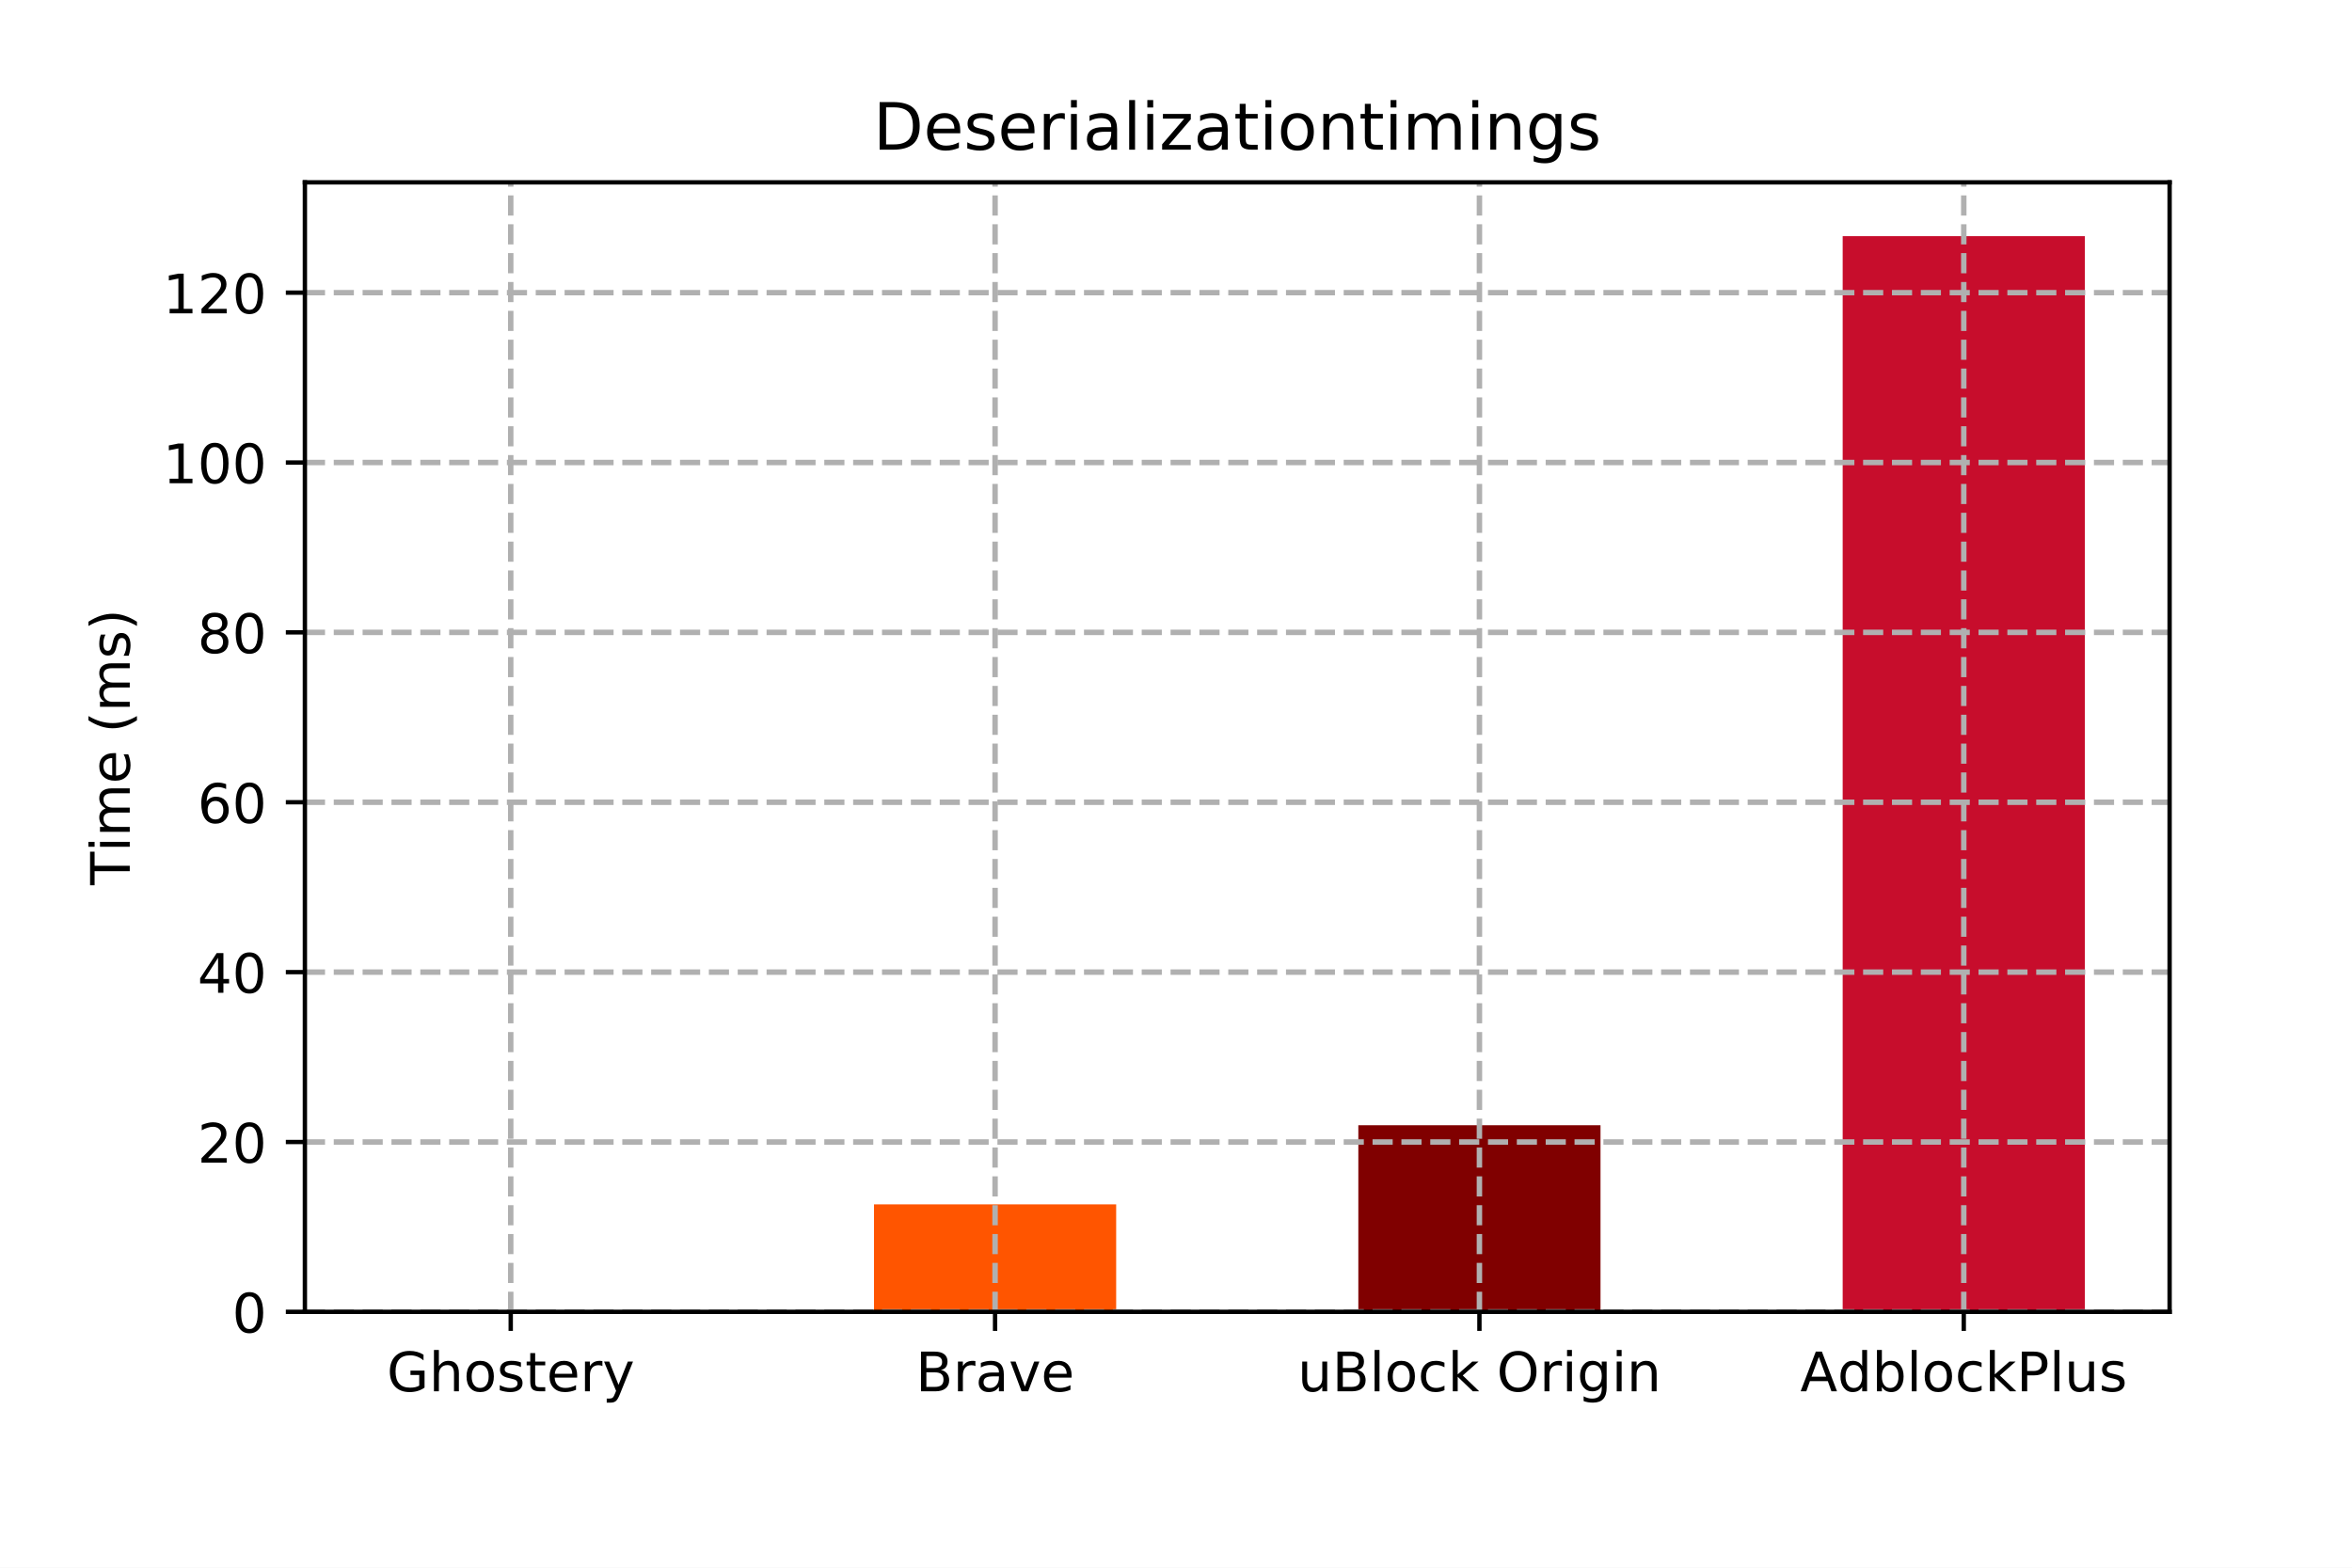
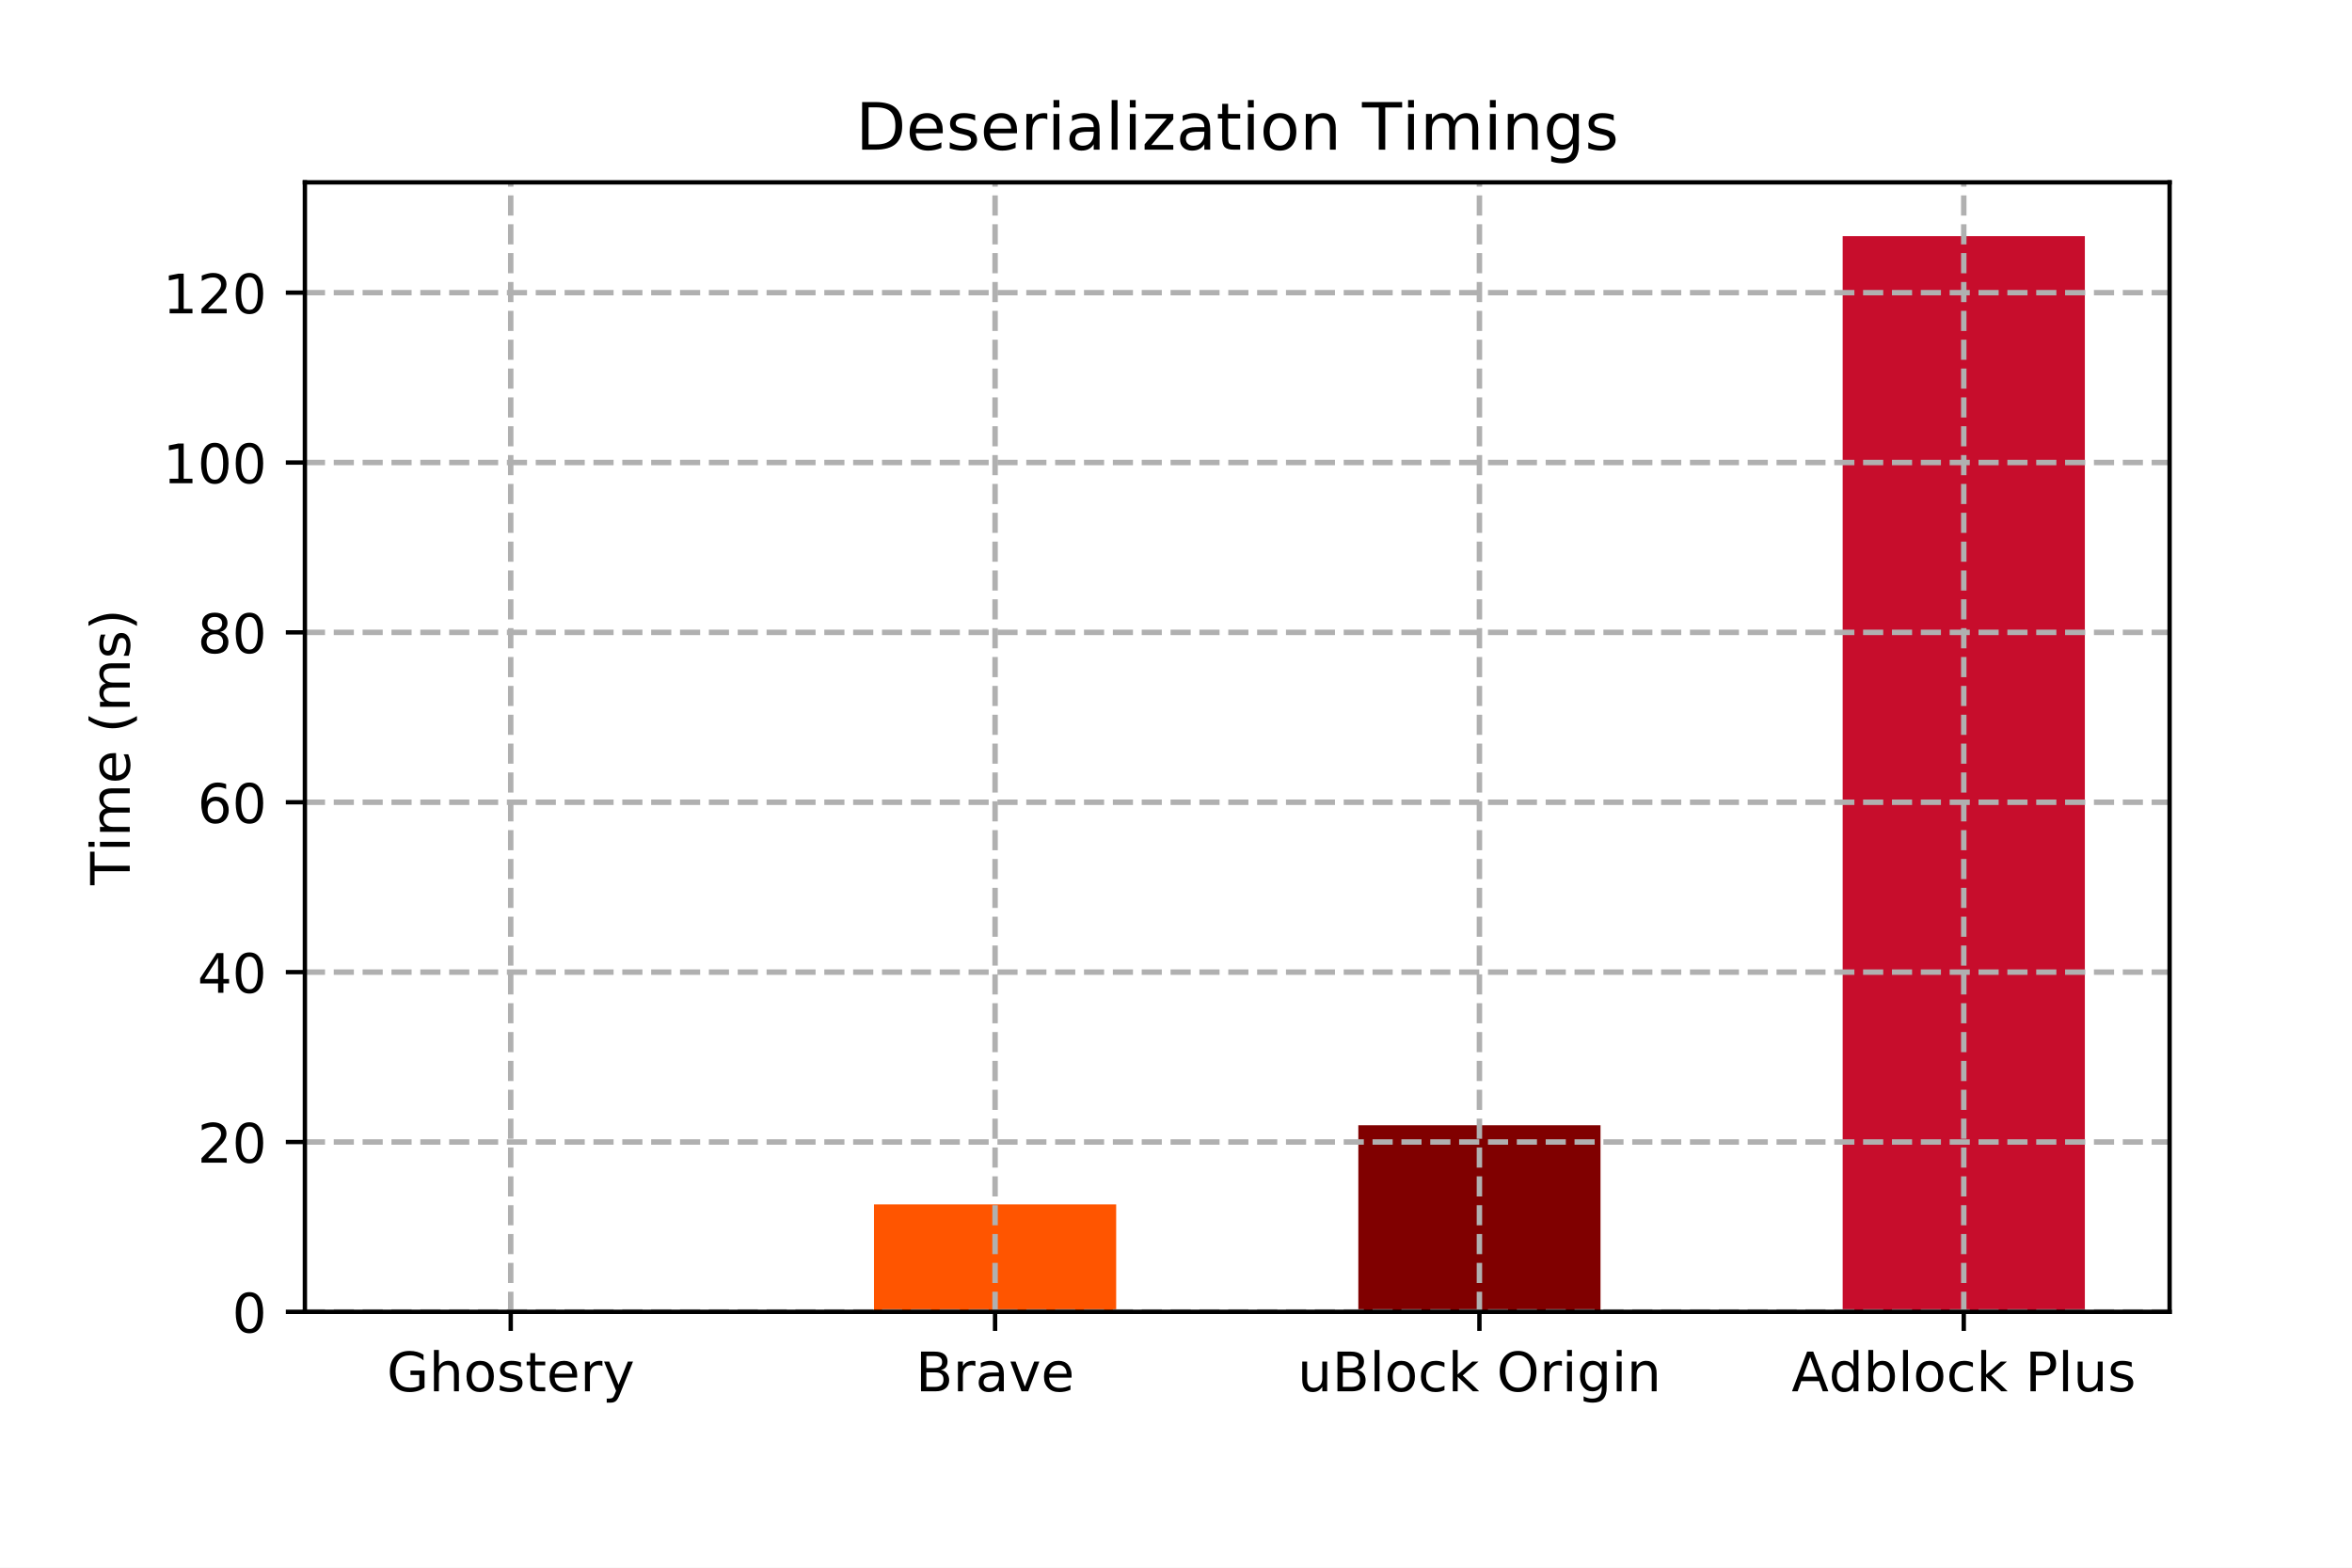
<svg xmlns="http://www.w3.org/2000/svg" xmlns:xlink="http://www.w3.org/1999/xlink" height="288pt" version="1.1" viewBox="0 0 432 288" width="432pt">
  <defs>
    <style type="text/css">
*{stroke-linecap:butt;stroke-linejoin:round;}
  </style>
  </defs>
  <g id="figure_1">
    <g id="patch_1">
      <path d="M 0 288  L 432 288  L 432 0  L 0 0  z " style="fill:#ffffff;" />
    </g>
    <g id="axes_1">
      <g id="patch_2">
        <path d="M 56 241  L 398.5 241  L 398.5 33.5  L 56 33.5  z " style="fill:#ffffff;" />
      </g>
      <g id="patch_3">
-         <path clip-path="url(#p1ae965afb1)" d="M 71.568 241  L 116.049 241  L 116.049 240.947  L 71.568 240.947  z " style="fill:#00aff0;" />
+         <path clip-path="url(#pb07fe6043b)" d="M 71.568 241  L 116.049 241  L 116.049 240.947  L 71.568 240.947  z " style="fill:#00aff0;" />
      </g>
      <g id="patch_4">
-         <path clip-path="url(#p1ae965afb1)" d="M 160.529 241  L 205.01 241  L 205.01 221.249  L 160.529 221.249  z " style="fill:#ff5500;" />
+         <path clip-path="url(#pb07fe6043b)" d="M 160.529 241  L 205.01 241  L 205.01 221.249  L 160.529 221.249  z " style="fill:#ff5500;" />
      </g>
      <g id="patch_5">
-         <path clip-path="url(#p1ae965afb1)" d="M 249.49 241  L 293.971 241  L 293.971 206.72  L 249.49 206.72  z " style="fill:#800000;" />
+         <path clip-path="url(#pb07fe6043b)" d="M 249.49 241  L 293.971 241  L 293.971 206.72  L 249.49 206.72  z " style="fill:#800000;" />
      </g>
      <g id="patch_6">
-         <path clip-path="url(#p1ae965afb1)" d="M 338.451 241  L 382.932 241  L 382.932 43.381  L 338.451 43.381  z " style="fill:#c70d2c;" />
+         <path clip-path="url(#pb07fe6043b)" d="M 338.451 241  L 382.932 241  L 382.932 43.381  L 338.451 43.381  z " style="fill:#c70d2c;" />
      </g>
      <g id="matplotlib.axis_1">
        <g id="xtick_1">
          <g id="line2d_1">
-             <path clip-path="url(#p1ae965afb1)" d="M 93.808 241  L 93.808 33.5  " style="fill:none;stroke:#b0b0b0;stroke-dasharray:3.7,1.6;stroke-dashoffset:0;" />
+             <path clip-path="url(#pb07fe6043b)" d="M 93.808 241  L 93.808 33.5  " style="fill:none;stroke:#b0b0b0;stroke-dasharray:3.7,1.6;stroke-dashoffset:0;" />
          </g>
          <g id="line2d_2">
            <defs>
-               <path d="M 0 0  L 0 3.5  " id="mc6740c5322" style="stroke:#000000;stroke-width:0.8;" />
-             </defs>
-             <g>
-               <use style="stroke:#000000;stroke-width:0.8;" x="93.808" xlink:href="#mc6740c5322" y="241" />
+               <path d="M 0 0  L 0 3.5  " id="m1c7ea84e8f" style="stroke:#000000;stroke-width:0.8;" />
+             </defs>
+             <g>
+               <use style="stroke:#000000;stroke-width:0.8;" x="93.808" xlink:href="#m1c7ea84e8f" y="241" />
            </g>
          </g>
          <g id="text_1">
            <defs>
              <path d="M 59.516 10.406  L 59.516 29.984  L 43.406 29.984  L 43.406 38.094  L 69.281 38.094  L 69.281 6.781  Q 63.578 2.734 56.688 0.656  Q 49.812 -1.422 42 -1.422  Q 24.906 -1.422 15.25 8.562  Q 5.609 18.562 5.609 36.375  Q 5.609 54.25 15.25 64.234  Q 24.906 74.219 42 74.219  Q 49.125 74.219 55.547 72.453  Q 61.969 70.703 67.391 67.281  L 67.391 56.781  Q 61.922 61.422 55.766 63.766  Q 49.609 66.109 42.828 66.109  Q 29.438 66.109 22.719 58.641  Q 16.016 51.172 16.016 36.375  Q 16.016 21.625 22.719 14.156  Q 29.438 6.688 42.828 6.688  Q 48.047 6.688 52.141 7.594  Q 56.25 8.5 59.516 10.406  z " id="DejaVuSans-71" />
              <path d="M 54.891 33.016  L 54.891 0  L 45.906 0  L 45.906 32.719  Q 45.906 40.484 42.875 44.328  Q 39.844 48.188 33.797 48.188  Q 26.516 48.188 22.312 43.547  Q 18.109 38.922 18.109 30.906  L 18.109 0  L 9.078 0  L 9.078 75.984  L 18.109 75.984  L 18.109 46.188  Q 21.344 51.125 25.703 53.562  Q 30.078 56 35.797 56  Q 45.219 56 50.047 50.172  Q 54.891 44.344 54.891 33.016  z " id="DejaVuSans-104" />
              <path d="M 30.609 48.391  Q 23.391 48.391 19.188 42.75  Q 14.984 37.109 14.984 27.297  Q 14.984 17.484 19.156 11.844  Q 23.344 6.203 30.609 6.203  Q 37.797 6.203 41.984 11.859  Q 46.188 17.531 46.188 27.297  Q 46.188 37.016 41.984 42.703  Q 37.797 48.391 30.609 48.391  z M 30.609 56  Q 42.328 56 49.016 48.375  Q 55.719 40.766 55.719 27.297  Q 55.719 13.875 49.016 6.219  Q 42.328 -1.422 30.609 -1.422  Q 18.844 -1.422 12.172 6.219  Q 5.516 13.875 5.516 27.297  Q 5.516 40.766 12.172 48.375  Q 18.844 56 30.609 56  z " id="DejaVuSans-111" />
              <path d="M 44.281 53.078  L 44.281 44.578  Q 40.484 46.531 36.375 47.5  Q 32.281 48.484 27.875 48.484  Q 21.188 48.484 17.844 46.438  Q 14.5 44.391 14.5 40.281  Q 14.5 37.156 16.891 35.375  Q 19.281 33.594 26.516 31.984  L 29.594 31.297  Q 39.156 29.25 43.188 25.516  Q 47.219 21.781 47.219 15.094  Q 47.219 7.469 41.188 3.016  Q 35.156 -1.422 24.609 -1.422  Q 20.219 -1.422 15.453 -0.562  Q 10.688 0.297 5.422 2  L 5.422 11.281  Q 10.406 8.688 15.234 7.391  Q 20.062 6.109 24.812 6.109  Q 31.156 6.109 34.562 8.281  Q 37.984 10.453 37.984 14.406  Q 37.984 18.062 35.516 20.016  Q 33.062 21.969 24.703 23.781  L 21.578 24.516  Q 13.234 26.266 9.516 29.906  Q 5.812 33.547 5.812 39.891  Q 5.812 47.609 11.281 51.797  Q 16.75 56 26.812 56  Q 31.781 56 36.172 55.266  Q 40.578 54.547 44.281 53.078  z " id="DejaVuSans-115" />
              <path d="M 18.312 70.219  L 18.312 54.688  L 36.812 54.688  L 36.812 47.703  L 18.312 47.703  L 18.312 18.016  Q 18.312 11.328 20.141 9.422  Q 21.969 7.516 27.594 7.516  L 36.812 7.516  L 36.812 0  L 27.594 0  Q 17.188 0 13.234 3.875  Q 9.281 7.766 9.281 18.016  L 9.281 47.703  L 2.688 47.703  L 2.688 54.688  L 9.281 54.688  L 9.281 70.219  z " id="DejaVuSans-116" />
              <path d="M 56.203 29.594  L 56.203 25.203  L 14.891 25.203  Q 15.484 15.922 20.484 11.062  Q 25.484 6.203 34.422 6.203  Q 39.594 6.203 44.453 7.469  Q 49.312 8.734 54.109 11.281  L 54.109 2.781  Q 49.266 0.734 44.188 -0.344  Q 39.109 -1.422 33.891 -1.422  Q 20.797 -1.422 13.156 6.188  Q 5.516 13.812 5.516 26.812  Q 5.516 40.234 12.766 48.109  Q 20.016 56 32.328 56  Q 43.359 56 49.781 48.891  Q 56.203 41.797 56.203 29.594  z M 47.219 32.234  Q 47.125 39.594 43.094 43.984  Q 39.062 48.391 32.422 48.391  Q 24.906 48.391 20.391 44.141  Q 15.875 39.891 15.188 32.172  z " id="DejaVuSans-101" />
              <path d="M 41.109 46.297  Q 39.594 47.172 37.812 47.578  Q 36.031 48 33.891 48  Q 26.266 48 22.188 43.047  Q 18.109 38.094 18.109 28.812  L 18.109 0  L 9.078 0  L 9.078 54.688  L 18.109 54.688  L 18.109 46.188  Q 20.953 51.172 25.484 53.578  Q 30.031 56 36.531 56  Q 37.453 56 38.578 55.875  Q 39.703 55.766 41.062 55.516  z " id="DejaVuSans-114" />
              <path d="M 32.172 -5.078  Q 28.375 -14.844 24.75 -17.812  Q 21.141 -20.797 15.094 -20.797  L 7.906 -20.797  L 7.906 -13.281  L 13.188 -13.281  Q 16.891 -13.281 18.938 -11.516  Q 21 -9.766 23.484 -3.219  L 25.094 0.875  L 2.984 54.688  L 12.5 54.688  L 29.594 11.922  L 46.688 54.688  L 56.203 54.688  z " id="DejaVuSans-121" />
            </defs>
            <g transform="translate(71.04985 255.5984)scale(0.1 -0.1)">
              <use xlink:href="#DejaVuSans-71" />
              <use x="77.49" xlink:href="#DejaVuSans-104" />
              <use x="140.869" xlink:href="#DejaVuSans-111" />
              <use x="202.051" xlink:href="#DejaVuSans-115" />
              <use x="254.15" xlink:href="#DejaVuSans-116" />
              <use x="293.359" xlink:href="#DejaVuSans-101" />
              <use x="354.883" xlink:href="#DejaVuSans-114" />
              <use x="395.996" xlink:href="#DejaVuSans-121" />
            </g>
          </g>
        </g>
        <g id="xtick_2">
          <g id="line2d_3">
-             <path clip-path="url(#p1ae965afb1)" d="M 182.769 241  L 182.769 33.5  " style="fill:none;stroke:#b0b0b0;stroke-dasharray:3.7,1.6;stroke-dashoffset:0;" />
+             <path clip-path="url(#pb07fe6043b)" d="M 182.769 241  L 182.769 33.5  " style="fill:none;stroke:#b0b0b0;stroke-dasharray:3.7,1.6;stroke-dashoffset:0;" />
          </g>
          <g id="line2d_4">
            <g>
-               <use style="stroke:#000000;stroke-width:0.8;" x="182.769" xlink:href="#mc6740c5322" y="241" />
+               <use style="stroke:#000000;stroke-width:0.8;" x="182.769" xlink:href="#m1c7ea84e8f" y="241" />
            </g>
          </g>
          <g id="text_2">
            <defs>
              <path d="M 19.672 34.812  L 19.672 8.109  L 35.5 8.109  Q 43.453 8.109 47.281 11.406  Q 51.125 14.703 51.125 21.484  Q 51.125 28.328 47.281 31.562  Q 43.453 34.812 35.5 34.812  z M 19.672 64.797  L 19.672 42.828  L 34.281 42.828  Q 41.5 42.828 45.031 45.531  Q 48.578 48.25 48.578 53.812  Q 48.578 59.328 45.031 62.062  Q 41.5 64.797 34.281 64.797  z M 9.812 72.906  L 35.016 72.906  Q 46.297 72.906 52.391 68.219  Q 58.5 63.531 58.5 54.891  Q 58.5 48.188 55.375 44.234  Q 52.25 40.281 46.188 39.312  Q 53.469 37.75 57.5 32.781  Q 61.531 27.828 61.531 20.406  Q 61.531 10.641 54.891 5.312  Q 48.25 0 35.984 0  L 9.812 0  z " id="DejaVuSans-66" />
              <path d="M 34.281 27.484  Q 23.391 27.484 19.188 25  Q 14.984 22.516 14.984 16.5  Q 14.984 11.719 18.141 8.906  Q 21.297 6.109 26.703 6.109  Q 34.188 6.109 38.703 11.406  Q 43.219 16.703 43.219 25.484  L 43.219 27.484  z M 52.203 31.203  L 52.203 0  L 43.219 0  L 43.219 8.297  Q 40.141 3.328 35.547 0.953  Q 30.953 -1.422 24.312 -1.422  Q 15.922 -1.422 10.953 3.297  Q 6 8.016 6 15.922  Q 6 25.141 12.172 29.828  Q 18.359 34.516 30.609 34.516  L 43.219 34.516  L 43.219 35.406  Q 43.219 41.609 39.141 45  Q 35.062 48.391 27.688 48.391  Q 23 48.391 18.547 47.266  Q 14.109 46.141 10.016 43.891  L 10.016 52.203  Q 14.938 54.109 19.578 55.047  Q 24.219 56 28.609 56  Q 40.484 56 46.344 49.844  Q 52.203 43.703 52.203 31.203  z " id="DejaVuSans-97" />
              <path d="M 2.984 54.688  L 12.5 54.688  L 29.594 8.797  L 46.688 54.688  L 56.203 54.688  L 35.688 0  L 23.484 0  z " id="DejaVuSans-118" />
            </defs>
            <g transform="translate(168.1835 255.5984)scale(0.1 -0.1)">
              <use xlink:href="#DejaVuSans-66" />
              <use x="68.604" xlink:href="#DejaVuSans-114" />
              <use x="109.717" xlink:href="#DejaVuSans-97" />
              <use x="170.996" xlink:href="#DejaVuSans-118" />
              <use x="230.176" xlink:href="#DejaVuSans-101" />
            </g>
          </g>
        </g>
        <g id="xtick_3">
          <g id="line2d_5">
-             <path clip-path="url(#p1ae965afb1)" d="M 271.731 241  L 271.731 33.5  " style="fill:none;stroke:#b0b0b0;stroke-dasharray:3.7,1.6;stroke-dashoffset:0;" />
+             <path clip-path="url(#pb07fe6043b)" d="M 271.731 241  L 271.731 33.5  " style="fill:none;stroke:#b0b0b0;stroke-dasharray:3.7,1.6;stroke-dashoffset:0;" />
          </g>
          <g id="line2d_6">
            <g>
-               <use style="stroke:#000000;stroke-width:0.8;" x="271.731" xlink:href="#mc6740c5322" y="241" />
+               <use style="stroke:#000000;stroke-width:0.8;" x="271.731" xlink:href="#m1c7ea84e8f" y="241" />
            </g>
          </g>
          <g id="text_3">
            <defs>
              <path d="M 8.5 21.578  L 8.5 54.688  L 17.484 54.688  L 17.484 21.922  Q 17.484 14.156 20.5 10.266  Q 23.531 6.391 29.594 6.391  Q 36.859 6.391 41.078 11.031  Q 45.312 15.672 45.312 23.688  L 45.312 54.688  L 54.297 54.688  L 54.297 0  L 45.312 0  L 45.312 8.406  Q 42.047 3.422 37.719 1  Q 33.406 -1.422 27.688 -1.422  Q 18.266 -1.422 13.375 4.438  Q 8.5 10.297 8.5 21.578  z M 31.109 56  z " id="DejaVuSans-117" />
              <path d="M 9.422 75.984  L 18.406 75.984  L 18.406 0  L 9.422 0  z " id="DejaVuSans-108" />
              <path d="M 48.781 52.594  L 48.781 44.188  Q 44.969 46.297 41.141 47.344  Q 37.312 48.391 33.406 48.391  Q 24.656 48.391 19.812 42.844  Q 14.984 37.312 14.984 27.297  Q 14.984 17.281 19.812 11.734  Q 24.656 6.203 33.406 6.203  Q 37.312 6.203 41.141 7.25  Q 44.969 8.297 48.781 10.406  L 48.781 2.094  Q 45.016 0.344 40.984 -0.531  Q 36.969 -1.422 32.422 -1.422  Q 20.062 -1.422 12.781 6.344  Q 5.516 14.109 5.516 27.297  Q 5.516 40.672 12.859 48.328  Q 20.219 56 33.016 56  Q 37.156 56 41.109 55.141  Q 45.062 54.297 48.781 52.594  z " id="DejaVuSans-99" />
              <path d="M 9.078 75.984  L 18.109 75.984  L 18.109 31.109  L 44.922 54.688  L 56.391 54.688  L 27.391 29.109  L 57.625 0  L 45.906 0  L 18.109 26.703  L 18.109 0  L 9.078 0  z " id="DejaVuSans-107" />
              <path id="DejaVuSans-32" />
              <path d="M 39.406 66.219  Q 28.656 66.219 22.328 58.203  Q 16.016 50.203 16.016 36.375  Q 16.016 22.609 22.328 14.594  Q 28.656 6.594 39.406 6.594  Q 50.141 6.594 56.422 14.594  Q 62.703 22.609 62.703 36.375  Q 62.703 50.203 56.422 58.203  Q 50.141 66.219 39.406 66.219  z M 39.406 74.219  Q 54.734 74.219 63.906 63.938  Q 73.094 53.656 73.094 36.375  Q 73.094 19.141 63.906 8.859  Q 54.734 -1.422 39.406 -1.422  Q 24.031 -1.422 14.812 8.828  Q 5.609 19.094 5.609 36.375  Q 5.609 53.656 14.812 63.938  Q 24.031 74.219 39.406 74.219  z " id="DejaVuSans-79" />
              <path d="M 9.422 54.688  L 18.406 54.688  L 18.406 0  L 9.422 0  z M 9.422 75.984  L 18.406 75.984  L 18.406 64.594  L 9.422 64.594  z " id="DejaVuSans-105" />
              <path d="M 45.406 27.984  Q 45.406 37.75 41.375 43.109  Q 37.359 48.484 30.078 48.484  Q 22.859 48.484 18.828 43.109  Q 14.797 37.75 14.797 27.984  Q 14.797 18.266 18.828 12.891  Q 22.859 7.516 30.078 7.516  Q 37.359 7.516 41.375 12.891  Q 45.406 18.266 45.406 27.984  z M 54.391 6.781  Q 54.391 -7.172 48.188 -13.984  Q 42 -20.797 29.203 -20.797  Q 24.469 -20.797 20.266 -20.094  Q 16.062 -19.391 12.109 -17.922  L 12.109 -9.188  Q 16.062 -11.328 19.922 -12.344  Q 23.781 -13.375 27.781 -13.375  Q 36.625 -13.375 41.016 -8.766  Q 45.406 -4.156 45.406 5.172  L 45.406 9.625  Q 42.625 4.781 38.281 2.391  Q 33.938 0 27.875 0  Q 17.828 0 11.672 7.656  Q 5.516 15.328 5.516 27.984  Q 5.516 40.672 11.672 48.328  Q 17.828 56 27.875 56  Q 33.938 56 38.281 53.609  Q 42.625 51.219 45.406 46.391  L 45.406 54.688  L 54.391 54.688  z " id="DejaVuSans-103" />
              <path d="M 54.891 33.016  L 54.891 0  L 45.906 0  L 45.906 32.719  Q 45.906 40.484 42.875 44.328  Q 39.844 48.188 33.797 48.188  Q 26.516 48.188 22.312 43.547  Q 18.109 38.922 18.109 30.906  L 18.109 0  L 9.078 0  L 9.078 54.688  L 18.109 54.688  L 18.109 46.188  Q 21.344 51.125 25.703 53.562  Q 30.078 56 35.797 56  Q 45.219 56 50.047 50.172  Q 54.891 44.344 54.891 33.016  z " id="DejaVuSans-110" />
            </defs>
            <g transform="translate(238.3368 255.5984)scale(0.1 -0.1)">
              <use xlink:href="#DejaVuSans-117" />
              <use x="63.379" xlink:href="#DejaVuSans-66" />
              <use x="131.982" xlink:href="#DejaVuSans-108" />
              <use x="159.766" xlink:href="#DejaVuSans-111" />
              <use x="220.947" xlink:href="#DejaVuSans-99" />
              <use x="275.928" xlink:href="#DejaVuSans-107" />
              <use x="333.838" xlink:href="#DejaVuSans-32" />
              <use x="365.625" xlink:href="#DejaVuSans-79" />
              <use x="444.336" xlink:href="#DejaVuSans-114" />
              <use x="485.449" xlink:href="#DejaVuSans-105" />
              <use x="513.232" xlink:href="#DejaVuSans-103" />
              <use x="576.709" xlink:href="#DejaVuSans-105" />
              <use x="604.492" xlink:href="#DejaVuSans-110" />
            </g>
          </g>
        </g>
        <g id="xtick_4">
          <g id="line2d_7">
-             <path clip-path="url(#p1ae965afb1)" d="M 360.692 241  L 360.692 33.5  " style="fill:none;stroke:#b0b0b0;stroke-dasharray:3.7,1.6;stroke-dashoffset:0;" />
+             <path clip-path="url(#pb07fe6043b)" d="M 360.692 241  L 360.692 33.5  " style="fill:none;stroke:#b0b0b0;stroke-dasharray:3.7,1.6;stroke-dashoffset:0;" />
          </g>
          <g id="line2d_8">
            <g>
-               <use style="stroke:#000000;stroke-width:0.8;" x="360.692" xlink:href="#mc6740c5322" y="241" />
+               <use style="stroke:#000000;stroke-width:0.8;" x="360.692" xlink:href="#m1c7ea84e8f" y="241" />
            </g>
          </g>
          <g id="text_4">
            <defs>
              <path d="M 34.188 63.188  L 20.797 26.906  L 47.609 26.906  z M 28.609 72.906  L 39.797 72.906  L 67.578 0  L 57.328 0  L 50.688 18.703  L 17.828 18.703  L 11.188 0  L 0.781 0  z " id="DejaVuSans-65" />
              <path d="M 45.406 46.391  L 45.406 75.984  L 54.391 75.984  L 54.391 0  L 45.406 0  L 45.406 8.203  Q 42.578 3.328 38.25 0.953  Q 33.938 -1.422 27.875 -1.422  Q 17.969 -1.422 11.734 6.484  Q 5.516 14.406 5.516 27.297  Q 5.516 40.188 11.734 48.094  Q 17.969 56 27.875 56  Q 33.938 56 38.25 53.625  Q 42.578 51.266 45.406 46.391  z M 14.797 27.297  Q 14.797 17.391 18.875 11.75  Q 22.953 6.109 30.078 6.109  Q 37.203 6.109 41.297 11.75  Q 45.406 17.391 45.406 27.297  Q 45.406 37.203 41.297 42.844  Q 37.203 48.484 30.078 48.484  Q 22.953 48.484 18.875 42.844  Q 14.797 37.203 14.797 27.297  z " id="DejaVuSans-100" />
              <path d="M 48.688 27.297  Q 48.688 37.203 44.609 42.844  Q 40.531 48.484 33.406 48.484  Q 26.266 48.484 22.188 42.844  Q 18.109 37.203 18.109 27.297  Q 18.109 17.391 22.188 11.75  Q 26.266 6.109 33.406 6.109  Q 40.531 6.109 44.609 11.75  Q 48.688 17.391 48.688 27.297  z M 18.109 46.391  Q 20.953 51.266 25.266 53.625  Q 29.594 56 35.594 56  Q 45.562 56 51.781 48.094  Q 58.016 40.188 58.016 27.297  Q 58.016 14.406 51.781 6.484  Q 45.562 -1.422 35.594 -1.422  Q 29.594 -1.422 25.266 0.953  Q 20.953 3.328 18.109 8.203  L 18.109 0  L 9.078 0  L 9.078 75.984  L 18.109 75.984  z " id="DejaVuSans-98" />
              <path d="M 19.672 64.797  L 19.672 37.406  L 32.078 37.406  Q 38.969 37.406 42.719 40.969  Q 46.484 44.531 46.484 51.125  Q 46.484 57.672 42.719 61.234  Q 38.969 64.797 32.078 64.797  z M 9.812 72.906  L 32.078 72.906  Q 44.344 72.906 50.609 67.359  Q 56.891 61.812 56.891 51.125  Q 56.891 40.328 50.609 34.812  Q 44.344 29.297 32.078 29.297  L 19.672 29.297  L 19.672 0  L 9.812 0  z " id="DejaVuSans-80" />
            </defs>
-             <g transform="translate(330.6533 255.5984)scale(0.1 -0.1)">
+             <g transform="translate(329.0642 255.5984)scale(0.1 -0.1)">
              <use xlink:href="#DejaVuSans-65" />
              <use x="68.393" xlink:href="#DejaVuSans-100" />
              <use x="131.869" xlink:href="#DejaVuSans-98" />
              <use x="195.346" xlink:href="#DejaVuSans-108" />
              <use x="223.129" xlink:href="#DejaVuSans-111" />
              <use x="284.311" xlink:href="#DejaVuSans-99" />
              <use x="339.291" xlink:href="#DejaVuSans-107" />
-               <use x="397.201" xlink:href="#DejaVuSans-80" />
-               <use x="457.504" xlink:href="#DejaVuSans-108" />
-               <use x="485.287" xlink:href="#DejaVuSans-117" />
-               <use x="548.666" xlink:href="#DejaVuSans-115" />
+               <use x="397.201" xlink:href="#DejaVuSans-32" />
+               <use x="428.988" xlink:href="#DejaVuSans-80" />
+               <use x="489.291" xlink:href="#DejaVuSans-108" />
+               <use x="517.074" xlink:href="#DejaVuSans-117" />
+               <use x="580.453" xlink:href="#DejaVuSans-115" />
            </g>
          </g>
        </g>
      </g>
      <g id="matplotlib.axis_2">
        <g id="ytick_1">
          <g id="line2d_9">
-             <path clip-path="url(#p1ae965afb1)" d="M 56 241  L 398.5 241  " style="fill:none;stroke:#b0b0b0;stroke-dasharray:3.7,1.6;stroke-dashoffset:0;" />
+             <path clip-path="url(#pb07fe6043b)" d="M 56 241  L 398.5 241  " style="fill:none;stroke:#b0b0b0;stroke-dasharray:3.7,1.6;stroke-dashoffset:0;" />
          </g>
          <g id="line2d_10">
            <defs>
-               <path d="M 0 0  L -3.5 0  " id="mbb05628b85" style="stroke:#000000;stroke-width:0.8;" />
-             </defs>
-             <g>
-               <use style="stroke:#000000;stroke-width:0.8;" x="56" xlink:href="#mbb05628b85" y="241" />
+               <path d="M 0 0  L -3.5 0  " id="mf01543790a" style="stroke:#000000;stroke-width:0.8;" />
+             </defs>
+             <g>
+               <use style="stroke:#000000;stroke-width:0.8;" x="56" xlink:href="#mf01543790a" y="241" />
            </g>
          </g>
          <g id="text_5">
            <defs>
              <path d="M 31.781 66.406  Q 24.172 66.406 20.328 58.906  Q 16.5 51.422 16.5 36.375  Q 16.5 21.391 20.328 13.891  Q 24.172 6.391 31.781 6.391  Q 39.453 6.391 43.281 13.891  Q 47.125 21.391 47.125 36.375  Q 47.125 51.422 43.281 58.906  Q 39.453 66.406 31.781 66.406  z M 31.781 74.219  Q 44.047 74.219 50.516 64.516  Q 56.984 54.828 56.984 36.375  Q 56.984 17.969 50.516 8.266  Q 44.047 -1.422 31.781 -1.422  Q 19.531 -1.422 13.062 8.266  Q 6.594 17.969 6.594 36.375  Q 6.594 54.828 13.062 64.516  Q 19.531 74.219 31.781 74.219  z " id="DejaVuSans-48" />
            </defs>
            <g transform="translate(42.6375 244.7992)scale(0.1 -0.1)">
              <use xlink:href="#DejaVuSans-48" />
            </g>
          </g>
        </g>
        <g id="ytick_2">
          <g id="line2d_11">
-             <path clip-path="url(#p1ae965afb1)" d="M 56 209.794  L 398.5 209.794  " style="fill:none;stroke:#b0b0b0;stroke-dasharray:3.7,1.6;stroke-dashoffset:0;" />
+             <path clip-path="url(#pb07fe6043b)" d="M 56 209.794  L 398.5 209.794  " style="fill:none;stroke:#b0b0b0;stroke-dasharray:3.7,1.6;stroke-dashoffset:0;" />
          </g>
          <g id="line2d_12">
            <g>
-               <use style="stroke:#000000;stroke-width:0.8;" x="56" xlink:href="#mbb05628b85" y="209.794" />
+               <use style="stroke:#000000;stroke-width:0.8;" x="56" xlink:href="#mf01543790a" y="209.794" />
            </g>
          </g>
          <g id="text_6">
            <defs>
              <path d="M 19.188 8.297  L 53.609 8.297  L 53.609 0  L 7.328 0  L 7.328 8.297  Q 12.938 14.109 22.625 23.891  Q 32.328 33.688 34.812 36.531  Q 39.547 41.844 41.422 45.531  Q 43.312 49.219 43.312 52.781  Q 43.312 58.594 39.234 62.25  Q 35.156 65.922 28.609 65.922  Q 23.969 65.922 18.812 64.312  Q 13.672 62.703 7.812 59.422  L 7.812 69.391  Q 13.766 71.781 18.938 73  Q 24.125 74.219 28.422 74.219  Q 39.75 74.219 46.484 68.547  Q 53.219 62.891 53.219 53.422  Q 53.219 48.922 51.531 44.891  Q 49.859 40.875 45.406 35.406  Q 44.188 33.984 37.641 27.219  Q 31.109 20.453 19.188 8.297  z " id="DejaVuSans-50" />
            </defs>
            <g transform="translate(36.275 213.5932)scale(0.1 -0.1)">
              <use xlink:href="#DejaVuSans-50" />
              <use x="63.623" xlink:href="#DejaVuSans-48" />
            </g>
          </g>
        </g>
        <g id="ytick_3">
          <g id="line2d_13">
-             <path clip-path="url(#p1ae965afb1)" d="M 56 178.588  L 398.5 178.588  " style="fill:none;stroke:#b0b0b0;stroke-dasharray:3.7,1.6;stroke-dashoffset:0;" />
+             <path clip-path="url(#pb07fe6043b)" d="M 56 178.588  L 398.5 178.588  " style="fill:none;stroke:#b0b0b0;stroke-dasharray:3.7,1.6;stroke-dashoffset:0;" />
          </g>
          <g id="line2d_14">
            <g>
-               <use style="stroke:#000000;stroke-width:0.8;" x="56" xlink:href="#mbb05628b85" y="178.588" />
+               <use style="stroke:#000000;stroke-width:0.8;" x="56" xlink:href="#mf01543790a" y="178.588" />
            </g>
          </g>
          <g id="text_7">
            <defs>
              <path d="M 37.797 64.312  L 12.891 25.391  L 37.797 25.391  z M 35.203 72.906  L 47.609 72.906  L 47.609 25.391  L 58.016 25.391  L 58.016 17.188  L 47.609 17.188  L 47.609 0  L 37.797 0  L 37.797 17.188  L 4.891 17.188  L 4.891 26.703  z " id="DejaVuSans-52" />
            </defs>
            <g transform="translate(36.275 182.3872)scale(0.1 -0.1)">
              <use xlink:href="#DejaVuSans-52" />
              <use x="63.623" xlink:href="#DejaVuSans-48" />
            </g>
          </g>
        </g>
        <g id="ytick_4">
          <g id="line2d_15">
-             <path clip-path="url(#p1ae965afb1)" d="M 56 147.382  L 398.5 147.382  " style="fill:none;stroke:#b0b0b0;stroke-dasharray:3.7,1.6;stroke-dashoffset:0;" />
+             <path clip-path="url(#pb07fe6043b)" d="M 56 147.382  L 398.5 147.382  " style="fill:none;stroke:#b0b0b0;stroke-dasharray:3.7,1.6;stroke-dashoffset:0;" />
          </g>
          <g id="line2d_16">
            <g>
-               <use style="stroke:#000000;stroke-width:0.8;" x="56" xlink:href="#mbb05628b85" y="147.382" />
+               <use style="stroke:#000000;stroke-width:0.8;" x="56" xlink:href="#mf01543790a" y="147.382" />
            </g>
          </g>
          <g id="text_8">
            <defs>
              <path d="M 33.016 40.375  Q 26.375 40.375 22.484 35.828  Q 18.609 31.297 18.609 23.391  Q 18.609 15.531 22.484 10.953  Q 26.375 6.391 33.016 6.391  Q 39.656 6.391 43.531 10.953  Q 47.406 15.531 47.406 23.391  Q 47.406 31.297 43.531 35.828  Q 39.656 40.375 33.016 40.375  z M 52.594 71.297  L 52.594 62.312  Q 48.875 64.062 45.094 64.984  Q 41.312 65.922 37.594 65.922  Q 27.828 65.922 22.672 59.328  Q 17.531 52.734 16.797 39.406  Q 19.672 43.656 24.016 45.922  Q 28.375 48.188 33.594 48.188  Q 44.578 48.188 50.953 41.516  Q 57.328 34.859 57.328 23.391  Q 57.328 12.156 50.688 5.359  Q 44.047 -1.422 33.016 -1.422  Q 20.359 -1.422 13.672 8.266  Q 6.984 17.969 6.984 36.375  Q 6.984 53.656 15.188 63.938  Q 23.391 74.219 37.203 74.219  Q 40.922 74.219 44.703 73.484  Q 48.484 72.75 52.594 71.297  z " id="DejaVuSans-54" />
            </defs>
            <g transform="translate(36.275 151.1812)scale(0.1 -0.1)">
              <use xlink:href="#DejaVuSans-54" />
              <use x="63.623" xlink:href="#DejaVuSans-48" />
            </g>
          </g>
        </g>
        <g id="ytick_5">
          <g id="line2d_17">
-             <path clip-path="url(#p1ae965afb1)" d="M 56 116.176  L 398.5 116.176  " style="fill:none;stroke:#b0b0b0;stroke-dasharray:3.7,1.6;stroke-dashoffset:0;" />
+             <path clip-path="url(#pb07fe6043b)" d="M 56 116.176  L 398.5 116.176  " style="fill:none;stroke:#b0b0b0;stroke-dasharray:3.7,1.6;stroke-dashoffset:0;" />
          </g>
          <g id="line2d_18">
            <g>
-               <use style="stroke:#000000;stroke-width:0.8;" x="56" xlink:href="#mbb05628b85" y="116.176" />
+               <use style="stroke:#000000;stroke-width:0.8;" x="56" xlink:href="#mf01543790a" y="116.176" />
            </g>
          </g>
          <g id="text_9">
            <defs>
              <path d="M 31.781 34.625  Q 24.75 34.625 20.719 30.859  Q 16.703 27.094 16.703 20.516  Q 16.703 13.922 20.719 10.156  Q 24.75 6.391 31.781 6.391  Q 38.812 6.391 42.859 10.172  Q 46.922 13.969 46.922 20.516  Q 46.922 27.094 42.891 30.859  Q 38.875 34.625 31.781 34.625  z M 21.922 38.812  Q 15.578 40.375 12.031 44.719  Q 8.5 49.078 8.5 55.328  Q 8.5 64.062 14.719 69.141  Q 20.953 74.219 31.781 74.219  Q 42.672 74.219 48.875 69.141  Q 55.078 64.062 55.078 55.328  Q 55.078 49.078 51.531 44.719  Q 48 40.375 41.703 38.812  Q 48.828 37.156 52.797 32.312  Q 56.781 27.484 56.781 20.516  Q 56.781 9.906 50.312 4.234  Q 43.844 -1.422 31.781 -1.422  Q 19.734 -1.422 13.25 4.234  Q 6.781 9.906 6.781 20.516  Q 6.781 27.484 10.781 32.312  Q 14.797 37.156 21.922 38.812  z M 18.312 54.391  Q 18.312 48.734 21.844 45.562  Q 25.391 42.391 31.781 42.391  Q 38.141 42.391 41.719 45.562  Q 45.312 48.734 45.312 54.391  Q 45.312 60.062 41.719 63.234  Q 38.141 66.406 31.781 66.406  Q 25.391 66.406 21.844 63.234  Q 18.312 60.062 18.312 54.391  z " id="DejaVuSans-56" />
            </defs>
            <g transform="translate(36.275 119.9752)scale(0.1 -0.1)">
              <use xlink:href="#DejaVuSans-56" />
              <use x="63.623" xlink:href="#DejaVuSans-48" />
            </g>
          </g>
        </g>
        <g id="ytick_6">
          <g id="line2d_19">
-             <path clip-path="url(#p1ae965afb1)" d="M 56 84.97  L 398.5 84.97  " style="fill:none;stroke:#b0b0b0;stroke-dasharray:3.7,1.6;stroke-dashoffset:0;" />
+             <path clip-path="url(#pb07fe6043b)" d="M 56 84.97  L 398.5 84.97  " style="fill:none;stroke:#b0b0b0;stroke-dasharray:3.7,1.6;stroke-dashoffset:0;" />
          </g>
          <g id="line2d_20">
            <g>
-               <use style="stroke:#000000;stroke-width:0.8;" x="56" xlink:href="#mbb05628b85" y="84.97" />
+               <use style="stroke:#000000;stroke-width:0.8;" x="56" xlink:href="#mf01543790a" y="84.97" />
            </g>
          </g>
          <g id="text_10">
            <defs>
              <path d="M 12.406 8.297  L 28.516 8.297  L 28.516 63.922  L 10.984 60.406  L 10.984 69.391  L 28.422 72.906  L 38.281 72.906  L 38.281 8.297  L 54.391 8.297  L 54.391 0  L 12.406 0  z " id="DejaVuSans-49" />
            </defs>
            <g transform="translate(29.9125 88.7692)scale(0.1 -0.1)">
              <use xlink:href="#DejaVuSans-49" />
              <use x="63.623" xlink:href="#DejaVuSans-48" />
              <use x="127.246" xlink:href="#DejaVuSans-48" />
            </g>
          </g>
        </g>
        <g id="ytick_7">
          <g id="line2d_21">
-             <path clip-path="url(#p1ae965afb1)" d="M 56 53.764  L 398.5 53.764  " style="fill:none;stroke:#b0b0b0;stroke-dasharray:3.7,1.6;stroke-dashoffset:0;" />
+             <path clip-path="url(#pb07fe6043b)" d="M 56 53.764  L 398.5 53.764  " style="fill:none;stroke:#b0b0b0;stroke-dasharray:3.7,1.6;stroke-dashoffset:0;" />
          </g>
          <g id="line2d_22">
            <g>
-               <use style="stroke:#000000;stroke-width:0.8;" x="56" xlink:href="#mbb05628b85" y="53.764" />
+               <use style="stroke:#000000;stroke-width:0.8;" x="56" xlink:href="#mf01543790a" y="53.764" />
            </g>
          </g>
          <g id="text_11">
            <g transform="translate(29.9125 57.5632)scale(0.1 -0.1)">
              <use xlink:href="#DejaVuSans-49" />
              <use x="63.623" xlink:href="#DejaVuSans-50" />
              <use x="127.246" xlink:href="#DejaVuSans-48" />
            </g>
          </g>
        </g>
        <g id="text_12">
          <defs>
            <path d="M -0.297 72.906  L 61.375 72.906  L 61.375 64.594  L 35.5 64.594  L 35.5 0  L 25.594 0  L 25.594 64.594  L -0.297 64.594  z " id="DejaVuSans-84" />
            <path d="M 52 44.188  Q 55.375 50.25 60.062 53.125  Q 64.75 56 71.094 56  Q 79.641 56 84.281 50.016  Q 88.922 44.047 88.922 33.016  L 88.922 0  L 79.891 0  L 79.891 32.719  Q 79.891 40.578 77.094 44.375  Q 74.312 48.188 68.609 48.188  Q 61.625 48.188 57.562 43.547  Q 53.516 38.922 53.516 30.906  L 53.516 0  L 44.484 0  L 44.484 32.719  Q 44.484 40.625 41.703 44.406  Q 38.922 48.188 33.109 48.188  Q 26.219 48.188 22.156 43.531  Q 18.109 38.875 18.109 30.906  L 18.109 0  L 9.078 0  L 9.078 54.688  L 18.109 54.688  L 18.109 46.188  Q 21.188 51.219 25.484 53.609  Q 29.781 56 35.688 56  Q 41.656 56 45.828 52.969  Q 50 49.953 52 44.188  z " id="DejaVuSans-109" />
            <path d="M 31 75.875  Q 24.469 64.656 21.281 53.656  Q 18.109 42.672 18.109 31.391  Q 18.109 20.125 21.312 9.062  Q 24.516 -2 31 -13.188  L 23.188 -13.188  Q 15.875 -1.703 12.234 9.375  Q 8.594 20.453 8.594 31.391  Q 8.594 42.281 12.203 53.312  Q 15.828 64.359 23.188 75.875  z " id="DejaVuSans-40" />
            <path d="M 8.016 75.875  L 15.828 75.875  Q 23.141 64.359 26.781 53.312  Q 30.422 42.281 30.422 31.391  Q 30.422 20.453 26.781 9.375  Q 23.141 -1.703 15.828 -13.188  L 8.016 -13.188  Q 14.5 -2 17.703 9.062  Q 20.906 20.125 20.906 31.391  Q 20.906 42.672 17.703 53.656  Q 14.5 64.656 8.016 75.875  z " id="DejaVuSans-41" />
          </defs>
          <g transform="translate(23.83281 162.6031)rotate(-90)scale(0.1 -0.1)">
            <use xlink:href="#DejaVuSans-84" />
            <use x="61.037" xlink:href="#DejaVuSans-105" />
            <use x="88.82" xlink:href="#DejaVuSans-109" />
            <use x="186.232" xlink:href="#DejaVuSans-101" />
            <use x="247.756" xlink:href="#DejaVuSans-32" />
            <use x="279.543" xlink:href="#DejaVuSans-40" />
            <use x="318.557" xlink:href="#DejaVuSans-109" />
            <use x="415.969" xlink:href="#DejaVuSans-115" />
            <use x="468.068" xlink:href="#DejaVuSans-41" />
          </g>
        </g>
      </g>
      <g id="patch_7">
        <path d="M 56 241  L 56 33.5  " style="fill:none;stroke:#000000;stroke-linecap:square;stroke-linejoin:miter;stroke-width:0.8;" />
      </g>
      <g id="patch_8">
        <path d="M 398.5 241  L 398.5 33.5  " style="fill:none;stroke:#000000;stroke-linecap:square;stroke-linejoin:miter;stroke-width:0.8;" />
      </g>
      <g id="patch_9">
        <path d="M 56 241  L 398.5 241  " style="fill:none;stroke:#000000;stroke-linecap:square;stroke-linejoin:miter;stroke-width:0.8;" />
      </g>
      <g id="patch_10">
        <path d="M 56 33.5  L 398.5 33.5  " style="fill:none;stroke:#000000;stroke-linecap:square;stroke-linejoin:miter;stroke-width:0.8;" />
      </g>
      <g id="text_13">
        <defs>
          <path d="M 19.672 64.797  L 19.672 8.109  L 31.594 8.109  Q 46.688 8.109 53.688 14.938  Q 60.688 21.781 60.688 36.531  Q 60.688 51.172 53.688 57.984  Q 46.688 64.797 31.594 64.797  z M 9.812 72.906  L 30.078 72.906  Q 51.266 72.906 61.172 64.094  Q 71.094 55.281 71.094 36.531  Q 71.094 17.672 61.125 8.828  Q 51.172 0 30.078 0  L 9.812 0  z " id="DejaVuSans-68" />
          <path d="M 5.516 54.688  L 48.188 54.688  L 48.188 46.484  L 14.406 7.172  L 48.188 7.172  L 48.188 0  L 4.297 0  L 4.297 8.203  L 38.094 47.516  L 5.516 47.516  z " id="DejaVuSans-122" />
        </defs>
-         <g transform="translate(160.3903 27.5)scale(0.12 -0.12)">
+         <g transform="translate(157.1738 27.5)scale(0.12 -0.12)">
          <use xlink:href="#DejaVuSans-68" />
          <use x="77.002" xlink:href="#DejaVuSans-101" />
          <use x="138.525" xlink:href="#DejaVuSans-115" />
          <use x="190.625" xlink:href="#DejaVuSans-101" />
          <use x="252.148" xlink:href="#DejaVuSans-114" />
          <use x="293.262" xlink:href="#DejaVuSans-105" />
          <use x="321.045" xlink:href="#DejaVuSans-97" />
          <use x="382.324" xlink:href="#DejaVuSans-108" />
          <use x="410.107" xlink:href="#DejaVuSans-105" />
          <use x="437.891" xlink:href="#DejaVuSans-122" />
          <use x="490.381" xlink:href="#DejaVuSans-97" />
          <use x="551.66" xlink:href="#DejaVuSans-116" />
          <use x="590.869" xlink:href="#DejaVuSans-105" />
          <use x="618.652" xlink:href="#DejaVuSans-111" />
          <use x="679.834" xlink:href="#DejaVuSans-110" />
-           <use x="743.213" xlink:href="#DejaVuSans-116" />
-           <use x="782.422" xlink:href="#DejaVuSans-105" />
-           <use x="810.205" xlink:href="#DejaVuSans-109" />
-           <use x="907.617" xlink:href="#DejaVuSans-105" />
-           <use x="935.4" xlink:href="#DejaVuSans-110" />
-           <use x="998.779" xlink:href="#DejaVuSans-103" />
-           <use x="1062.256" xlink:href="#DejaVuSans-115" />
+           <use x="743.213" xlink:href="#DejaVuSans-32" />
+           <use x="775" xlink:href="#DejaVuSans-84" />
+           <use x="836.037" xlink:href="#DejaVuSans-105" />
+           <use x="863.82" xlink:href="#DejaVuSans-109" />
+           <use x="961.232" xlink:href="#DejaVuSans-105" />
+           <use x="989.016" xlink:href="#DejaVuSans-110" />
+           <use x="1052.395" xlink:href="#DejaVuSans-103" />
+           <use x="1115.871" xlink:href="#DejaVuSans-115" />
        </g>
      </g>
    </g>
  </g>
  <defs>
-     <clipPath id="p1ae965afb1">
+     <clipPath id="pb07fe6043b">
      <rect height="207.5" width="342.5" x="56" y="33.5" />
    </clipPath>
  </defs>
</svg>
